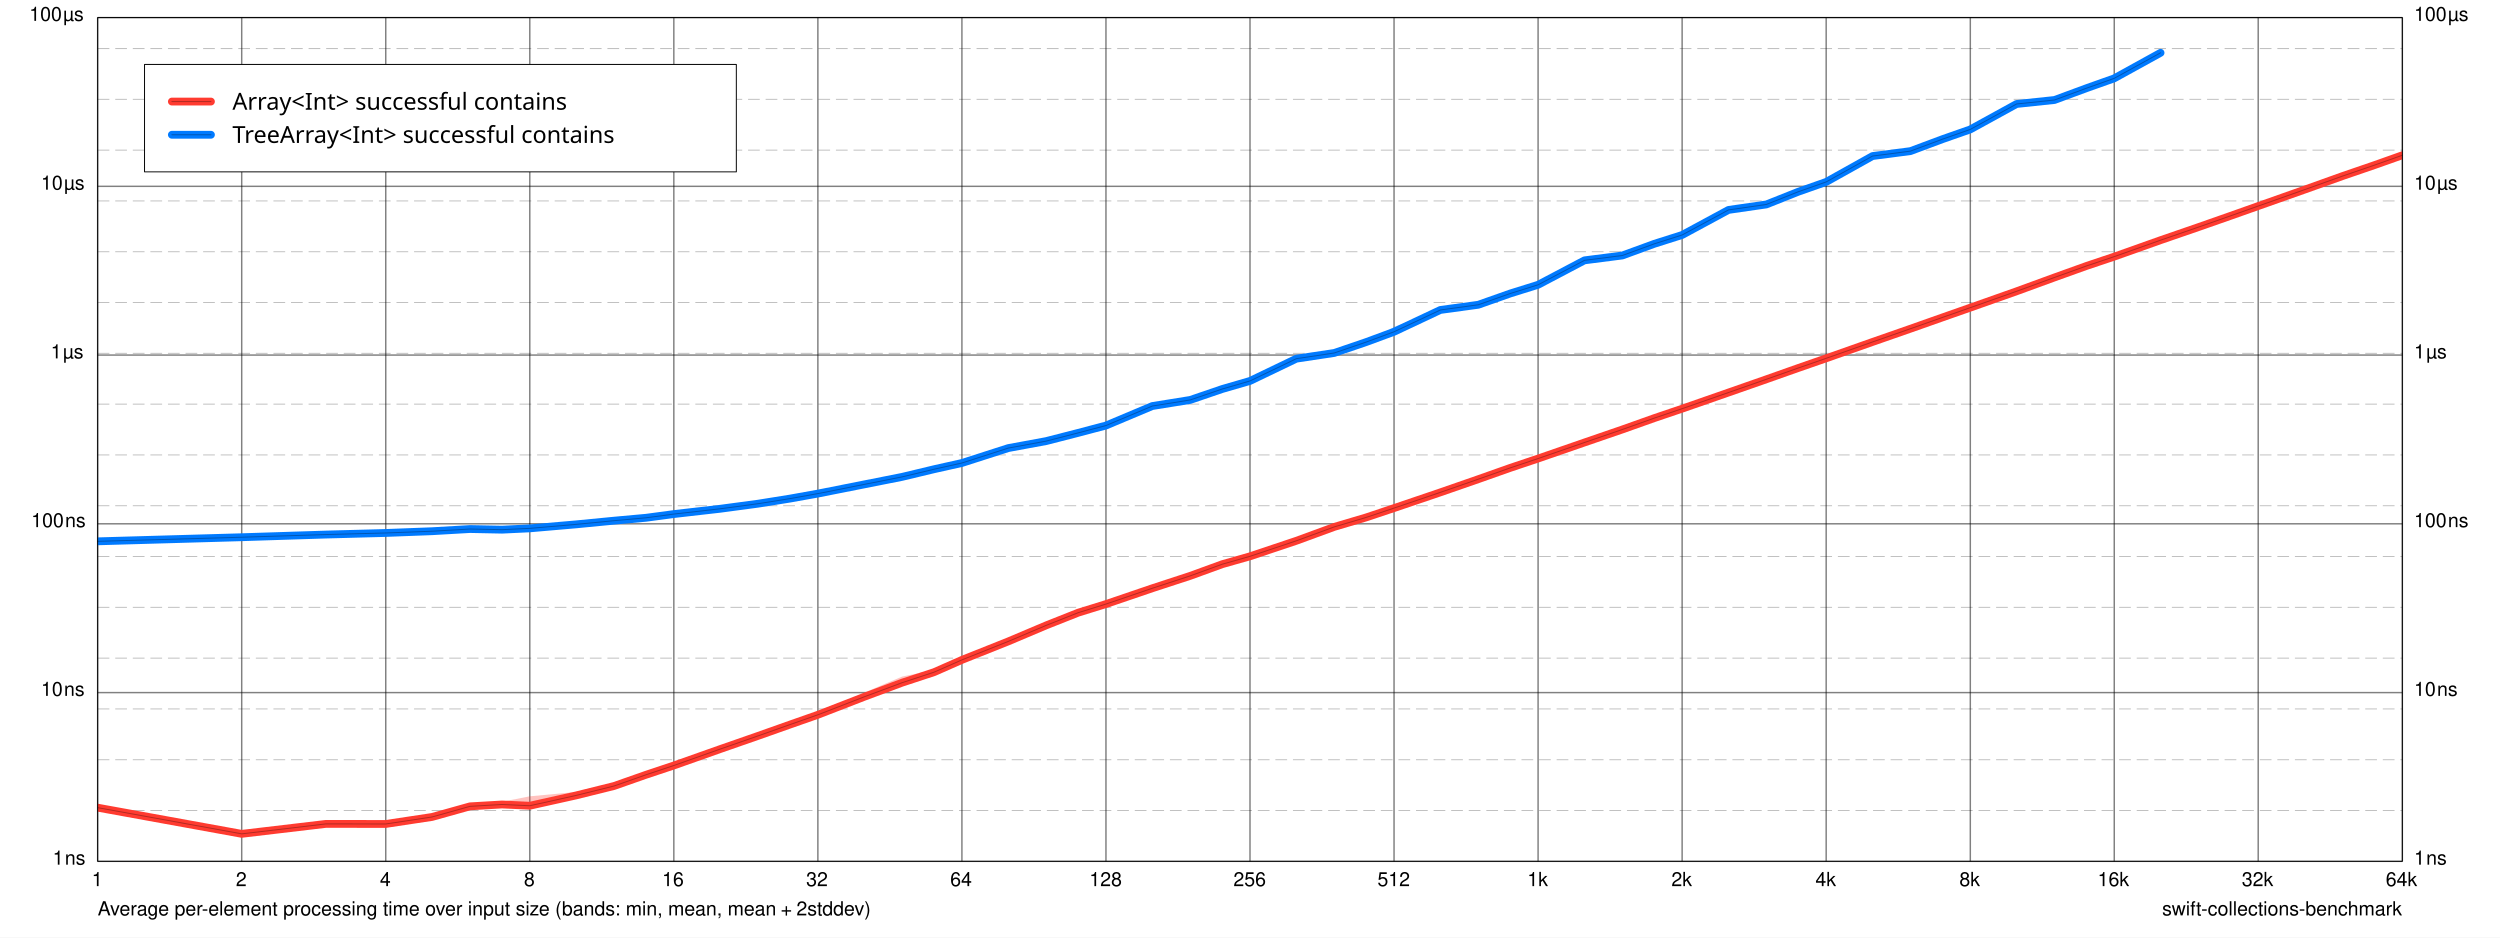
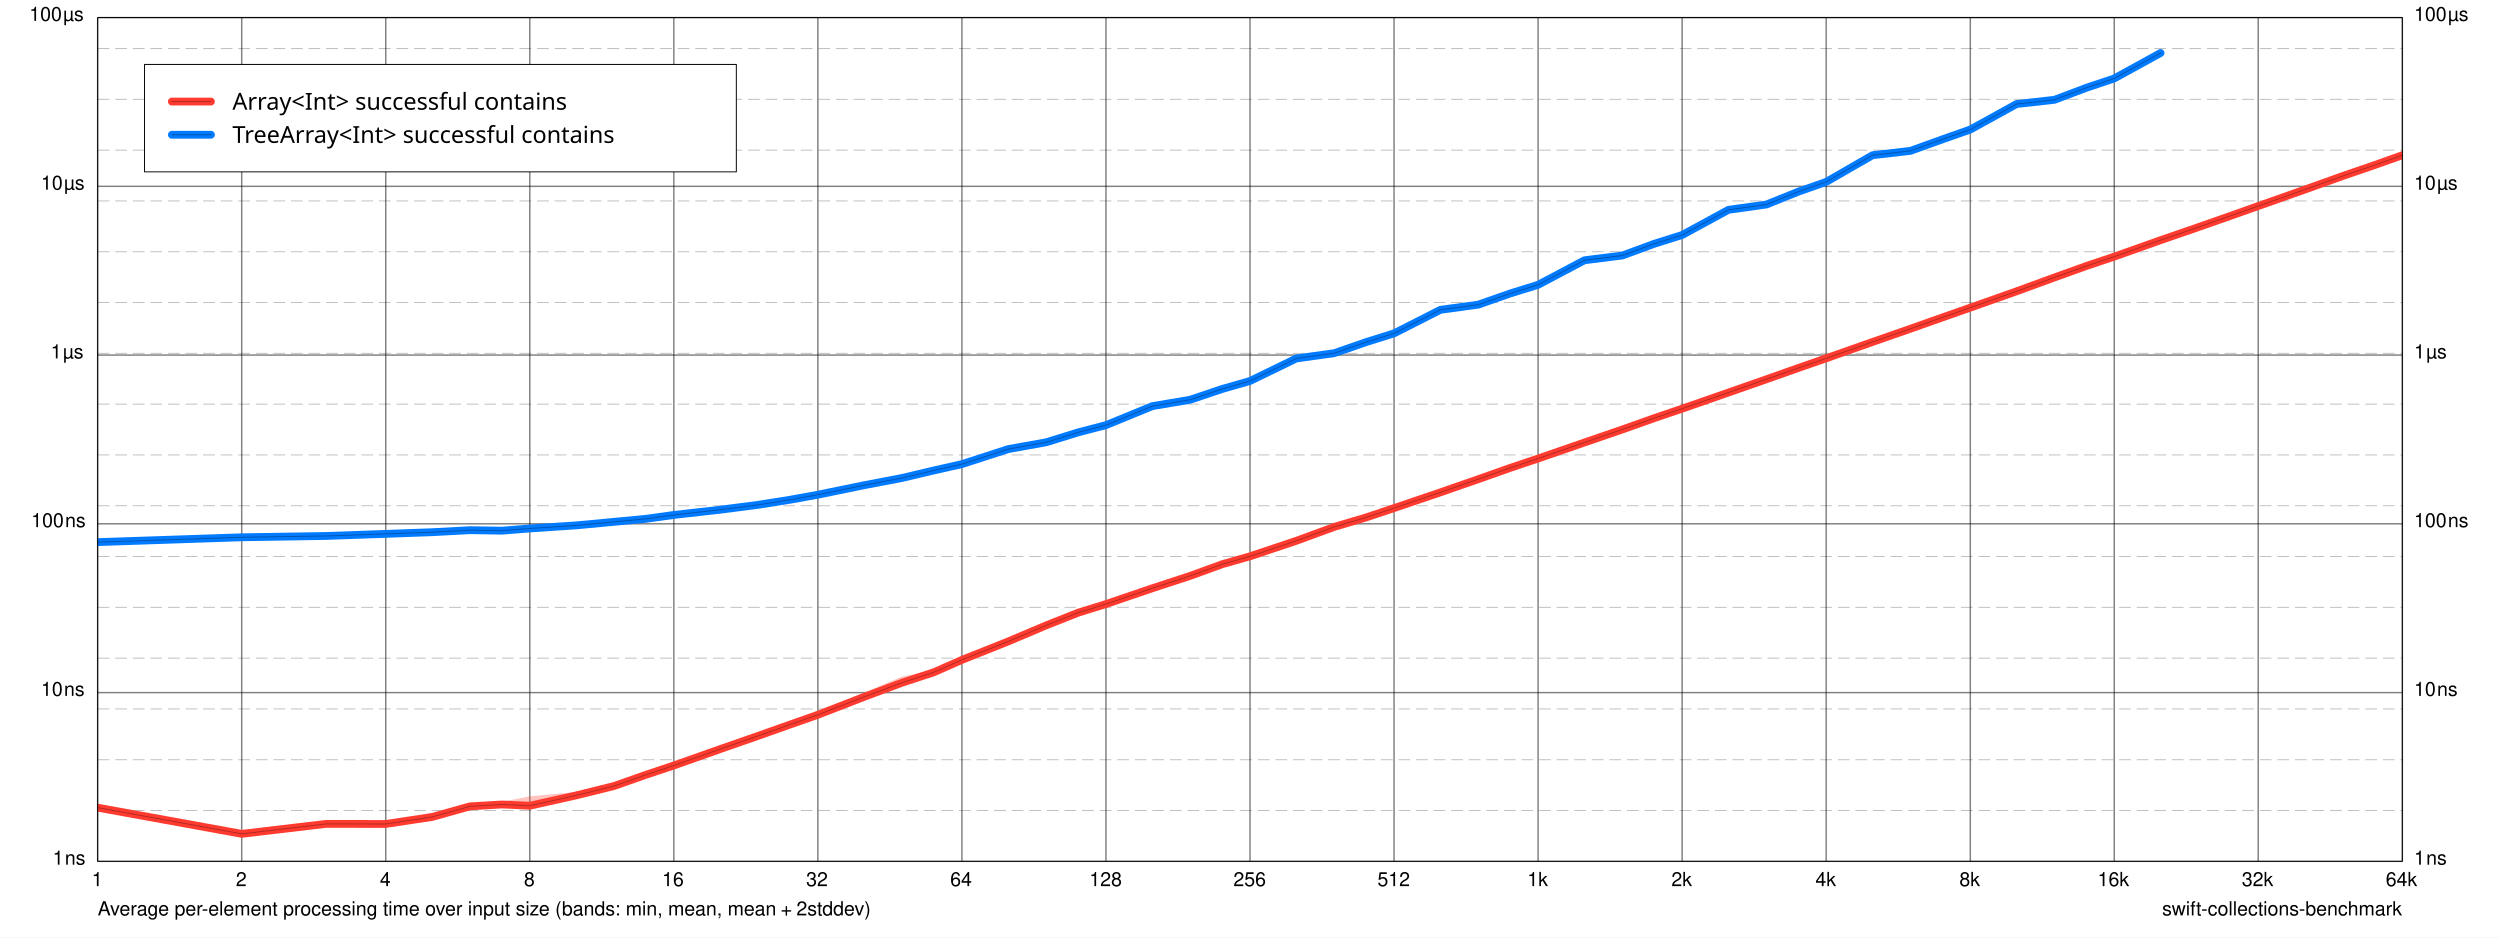
<svg xmlns="http://www.w3.org/2000/svg" xmlns:xlink="http://www.w3.org/1999/xlink" width="1280.0px" height="480.0px" viewBox="0.0 0.0 1280.0 480.0" version="1.1">
  <path d="M 0 0 L 0 480 L 1280 480 L 1280 0 z" fill="#FFFFFF" fill-opacity="1.0" stroke="none" />
  <text x="50" y="468.7" font-family="Helvetica" font-size="10" font-weight="normal" font-style="normal" fill="#000000" fill-opacity="1">Average per-element processing time over input size (bands: min, mean, mean + 2stddev)</text>
  <a xlink:href="https://github.com/apple/swift-collections-benchmark">
    <text x="1107" y="468.7" font-family="Helvetica" font-size="10" font-weight="normal" font-style="normal" fill="#000000" fill-opacity="1">swift-collections-benchmark</text>
  </a>
  <path d="M 50 9 L 50 441" fill="none" stroke-width="0.75" stroke="#000000" stroke-opacity="0.498" stroke-linecap="butt" stroke-linejoin="round" />
  <text x="47" y="453.7" font-family="Helvetica" font-size="10" font-weight="normal" font-style="normal" fill="#000000" fill-opacity="1">1</text>
  <path d="M 123.75 9 L 123.75 441" fill="none" stroke-width="0.75" stroke="#000000" stroke-opacity="0.498" stroke-linecap="butt" stroke-linejoin="round" />
  <text x="120.75" y="453.7" font-family="Helvetica" font-size="10" font-weight="normal" font-style="normal" fill="#000000" fill-opacity="1">2</text>
  <path d="M 197.5 9 L 197.5 441" fill="none" stroke-width="0.75" stroke="#000000" stroke-opacity="0.498" stroke-linecap="butt" stroke-linejoin="round" />
  <text x="194.5" y="453.7" font-family="Helvetica" font-size="10" font-weight="normal" font-style="normal" fill="#000000" fill-opacity="1">4</text>
  <path d="M 271.25 9 L 271.25 441" fill="none" stroke-width="0.75" stroke="#000000" stroke-opacity="0.498" stroke-linecap="butt" stroke-linejoin="round" />
  <text x="268.25" y="453.7" font-family="Helvetica" font-size="10" font-weight="normal" font-style="normal" fill="#000000" fill-opacity="1">8</text>
  <path d="M 345 9 L 345 441" fill="none" stroke-width="0.75" stroke="#000000" stroke-opacity="0.498" stroke-linecap="butt" stroke-linejoin="round" />
  <text x="339" y="453.7" font-family="Helvetica" font-size="10" font-weight="normal" font-style="normal" fill="#000000" fill-opacity="1">16</text>
  <path d="M 418.75 9 L 418.75 441" fill="none" stroke-width="0.75" stroke="#000000" stroke-opacity="0.498" stroke-linecap="butt" stroke-linejoin="round" />
  <text x="412.75" y="453.7" font-family="Helvetica" font-size="10" font-weight="normal" font-style="normal" fill="#000000" fill-opacity="1">32</text>
  <path d="M 492.5 9 L 492.5 441" fill="none" stroke-width="0.75" stroke="#000000" stroke-opacity="0.498" stroke-linecap="butt" stroke-linejoin="round" />
  <text x="486.5" y="453.7" font-family="Helvetica" font-size="10" font-weight="normal" font-style="normal" fill="#000000" fill-opacity="1">64</text>
  <path d="M 566.25 9 L 566.25 441" fill="none" stroke-width="0.75" stroke="#000000" stroke-opacity="0.498" stroke-linecap="butt" stroke-linejoin="round" />
  <text x="557.75" y="453.7" font-family="Helvetica" font-size="10" font-weight="normal" font-style="normal" fill="#000000" fill-opacity="1">128</text>
  <path d="M 640 9 L 640 441" fill="none" stroke-width="0.75" stroke="#000000" stroke-opacity="0.498" stroke-linecap="butt" stroke-linejoin="round" />
  <text x="631.5" y="453.7" font-family="Helvetica" font-size="10" font-weight="normal" font-style="normal" fill="#000000" fill-opacity="1">256</text>
  <path d="M 713.75 9 L 713.75 441" fill="none" stroke-width="0.75" stroke="#000000" stroke-opacity="0.498" stroke-linecap="butt" stroke-linejoin="round" />
  <text x="705.25" y="453.7" font-family="Helvetica" font-size="10" font-weight="normal" font-style="normal" fill="#000000" fill-opacity="1">512</text>
  <path d="M 787.5 9 L 787.5 441" fill="none" stroke-width="0.75" stroke="#000000" stroke-opacity="0.498" stroke-linecap="butt" stroke-linejoin="round" />
  <text x="782" y="453.7" font-family="Helvetica" font-size="10" font-weight="normal" font-style="normal" fill="#000000" fill-opacity="1">1k</text>
  <path d="M 861.25 9 L 861.25 441" fill="none" stroke-width="0.75" stroke="#000000" stroke-opacity="0.498" stroke-linecap="butt" stroke-linejoin="round" />
  <text x="855.75" y="453.7" font-family="Helvetica" font-size="10" font-weight="normal" font-style="normal" fill="#000000" fill-opacity="1">2k</text>
  <path d="M 935 9 L 935 441" fill="none" stroke-width="0.75" stroke="#000000" stroke-opacity="0.498" stroke-linecap="butt" stroke-linejoin="round" />
  <text x="929.5" y="453.7" font-family="Helvetica" font-size="10" font-weight="normal" font-style="normal" fill="#000000" fill-opacity="1">4k</text>
  <path d="M 1008.8 9 L 1008.8 441" fill="none" stroke-width="0.75" stroke="#000000" stroke-opacity="0.498" stroke-linecap="butt" stroke-linejoin="round" />
  <text x="1003.2" y="453.7" font-family="Helvetica" font-size="10" font-weight="normal" font-style="normal" fill="#000000" fill-opacity="1">8k</text>
  <path d="M 1082.5 9 L 1082.5 441" fill="none" stroke-width="0.75" stroke="#000000" stroke-opacity="0.498" stroke-linecap="butt" stroke-linejoin="round" />
  <text x="1074" y="453.7" font-family="Helvetica" font-size="10" font-weight="normal" font-style="normal" fill="#000000" fill-opacity="1">16k</text>
  <path d="M 1156.2 9 L 1156.2 441" fill="none" stroke-width="0.75" stroke="#000000" stroke-opacity="0.498" stroke-linecap="butt" stroke-linejoin="round" />
  <text x="1147.8" y="453.7" font-family="Helvetica" font-size="10" font-weight="normal" font-style="normal" fill="#000000" fill-opacity="1">32k</text>
  <path d="M 1230 9 L 1230 441" fill="none" stroke-width="0.75" stroke="#000000" stroke-opacity="0.498" stroke-linecap="butt" stroke-linejoin="round" />
  <text x="1221.5" y="453.7" font-family="Helvetica" font-size="10" font-weight="normal" font-style="normal" fill="#000000" fill-opacity="1">64k</text>
  <path d="M 50 441 L 1230 441" fill="none" stroke-width="0.75" stroke="#000000" stroke-opacity="0.498" stroke-linecap="butt" stroke-linejoin="round" />
  <text x="27" y="442.7" font-family="Helvetica" font-size="10" font-weight="normal" font-style="normal" fill="#000000" fill-opacity="1">1 ns</text>
  <text x="1236" y="442.7" font-family="Helvetica" font-size="10" font-weight="normal" font-style="normal" fill="#000000" fill-opacity="1">1 ns</text>
  <path d="M 50 354.6 L 1230 354.6" fill="none" stroke-width="0.75" stroke="#000000" stroke-opacity="0.498" stroke-linecap="butt" stroke-linejoin="round" />
  <text x="21" y="356.3" font-family="Helvetica" font-size="10" font-weight="normal" font-style="normal" fill="#000000" fill-opacity="1">10 ns</text>
  <text x="1236" y="356.3" font-family="Helvetica" font-size="10" font-weight="normal" font-style="normal" fill="#000000" fill-opacity="1">10 ns</text>
  <path d="M 50 268.2 L 1230 268.2" fill="none" stroke-width="0.75" stroke="#000000" stroke-opacity="0.498" stroke-linecap="butt" stroke-linejoin="round" />
  <text x="16" y="269.9" font-family="Helvetica" font-size="10" font-weight="normal" font-style="normal" fill="#000000" fill-opacity="1">100 ns</text>
  <text x="1236" y="269.9" font-family="Helvetica" font-size="10" font-weight="normal" font-style="normal" fill="#000000" fill-opacity="1">100 ns</text>
  <path d="M 50 181.8 L 1230 181.8" fill="none" stroke-width="0.75" stroke="#000000" stroke-opacity="0.498" stroke-linecap="butt" stroke-linejoin="round" />
  <text x="26" y="183.5" font-family="Helvetica" font-size="10" font-weight="normal" font-style="normal" fill="#000000" fill-opacity="1">1 µs</text>
  <text x="1236" y="183.5" font-family="Helvetica" font-size="10" font-weight="normal" font-style="normal" fill="#000000" fill-opacity="1">1 µs</text>
  <path d="M 50 95.4 L 1230 95.4" fill="none" stroke-width="0.75" stroke="#000000" stroke-opacity="0.498" stroke-linecap="butt" stroke-linejoin="round" />
  <text x="21" y="97.1" font-family="Helvetica" font-size="10" font-weight="normal" font-style="normal" fill="#000000" fill-opacity="1">10 µs</text>
  <text x="1236" y="97.1" font-family="Helvetica" font-size="10" font-weight="normal" font-style="normal" fill="#000000" fill-opacity="1">10 µs</text>
  <path d="M 50 9 L 1230 9" fill="none" stroke-width="0.75" stroke="#000000" stroke-opacity="0.498" stroke-linecap="butt" stroke-linejoin="round" />
  <text x="15" y="10.7" font-family="Helvetica" font-size="10" font-weight="normal" font-style="normal" fill="#000000" fill-opacity="1">100 µs</text>
  <text x="1236" y="10.7" font-family="Helvetica" font-size="10" font-weight="normal" font-style="normal" fill="#000000" fill-opacity="1">100 µs</text>
  <path d="M 50 414.99 L 1230 414.99" fill="none" stroke-width="0.5" stroke="#000000" stroke-opacity="0.259" stroke-linecap="butt" stroke-linejoin="round" stroke-dasharray="6 3" stroke-dashoffset="0" />
  <path d="M 50 388.98 L 1230 388.98" fill="none" stroke-width="0.5" stroke="#000000" stroke-opacity="0.259" stroke-linecap="butt" stroke-linejoin="round" stroke-dasharray="6 3" stroke-dashoffset="0" />
  <path d="M 50 362.97 L 1230 362.97" fill="none" stroke-width="0.5" stroke="#000000" stroke-opacity="0.259" stroke-linecap="butt" stroke-linejoin="round" stroke-dasharray="6 3" stroke-dashoffset="0" />
  <path d="M 50 336.96 L 1230 336.96" fill="none" stroke-width="0.5" stroke="#000000" stroke-opacity="0.259" stroke-linecap="butt" stroke-linejoin="round" stroke-dasharray="6 3" stroke-dashoffset="0" />
  <path d="M 50 310.96 L 1230 310.96" fill="none" stroke-width="0.5" stroke="#000000" stroke-opacity="0.259" stroke-linecap="butt" stroke-linejoin="round" stroke-dasharray="6 3" stroke-dashoffset="0" />
  <path d="M 50 284.95 L 1230 284.95" fill="none" stroke-width="0.5" stroke="#000000" stroke-opacity="0.259" stroke-linecap="butt" stroke-linejoin="round" stroke-dasharray="6 3" stroke-dashoffset="0" />
  <path d="M 50 258.94 L 1230 258.94" fill="none" stroke-width="0.5" stroke="#000000" stroke-opacity="0.259" stroke-linecap="butt" stroke-linejoin="round" stroke-dasharray="6 3" stroke-dashoffset="0" />
  <path d="M 50 232.93 L 1230 232.93" fill="none" stroke-width="0.5" stroke="#000000" stroke-opacity="0.259" stroke-linecap="butt" stroke-linejoin="round" stroke-dasharray="6 3" stroke-dashoffset="0" />
  <path d="M 50 206.92 L 1230 206.92" fill="none" stroke-width="0.5" stroke="#000000" stroke-opacity="0.259" stroke-linecap="butt" stroke-linejoin="round" stroke-dasharray="6 3" stroke-dashoffset="0" />
  <path d="M 50 180.91 L 1230 180.91" fill="none" stroke-width="0.5" stroke="#000000" stroke-opacity="0.259" stroke-linecap="butt" stroke-linejoin="round" stroke-dasharray="6 3" stroke-dashoffset="0" />
  <path d="M 50 154.9 L 1230 154.9" fill="none" stroke-width="0.5" stroke="#000000" stroke-opacity="0.259" stroke-linecap="butt" stroke-linejoin="round" stroke-dasharray="6 3" stroke-dashoffset="0" />
  <path d="M 50 128.89 L 1230 128.89" fill="none" stroke-width="0.5" stroke="#000000" stroke-opacity="0.259" stroke-linecap="butt" stroke-linejoin="round" stroke-dasharray="6 3" stroke-dashoffset="0" />
  <path d="M 50 102.88 L 1230 102.88" fill="none" stroke-width="0.5" stroke="#000000" stroke-opacity="0.259" stroke-linecap="butt" stroke-linejoin="round" stroke-dasharray="6 3" stroke-dashoffset="0" />
  <path d="M 50 76.874 L 1230 76.874" fill="none" stroke-width="0.5" stroke="#000000" stroke-opacity="0.259" stroke-linecap="butt" stroke-linejoin="round" stroke-dasharray="6 3" stroke-dashoffset="0" />
  <path d="M 50 50.865 L 1230 50.865" fill="none" stroke-width="0.5" stroke="#000000" stroke-opacity="0.259" stroke-linecap="butt" stroke-linejoin="round" stroke-dasharray="6 3" stroke-dashoffset="0" />
  <path d="M 50 24.856 L 1230 24.856" fill="none" stroke-width="0.5" stroke="#000000" stroke-opacity="0.259" stroke-linecap="butt" stroke-linejoin="round" stroke-dasharray="6 3" stroke-dashoffset="0" />
  <path d="M 74 33 L 74 88 L 377 88 L 377 33 z" fill="#FFFFFF" fill-opacity="1.0" stroke="none" />
  <clipPath id="clip-0">
    <path d="M 50 9 L 50 441 L 1230 441 L 1230 9 z" />
  </clipPath>
  <g clip-path="url(#clip-0)">
-     <path d="M 50 275.52L 123.75 275.01L 166.89 272.19L 197.5 271.23L 221.24 270.62L 240.64 269.35L 257.04 269.55L 271.25 270.34L 294.99 266.76L 314.39 264.85L 330.79 263.48L 345 261.62L 368.74 258.83L 388.14 256.25L 404.54 253.61L 418.75 250.93L 442.49 246.61L 461.89 242.66L 478.29 238.55L 492.5 235.42L 516.24 227.8L 535.64 224.2L 552.04 221.51L 566.25 217.85L 589.99 207.69L 609.39 204.69L 625.79 198.98L 640 194.88L 663.74 183.63L 683.14 180.55L 699.54 175.06L 713.75 167.42L 737.49 158.65L 756.89 155.86L 773.29 150.21L 787.5 145.8L 811.24 133.2L 830.64 130.79L 847.04 124.78L 861.25 120.18L 884.99 107.42L 904.39 104.67L 920.79 98.083L 935 93.042L 958.74 79.878L 978.14 77.041L 994.54 71.237L 1008.8 66.132L 1032.5 52.893L 1051.9 51.16L 1068.3 44.806L 1082.5 39.844L 1106.2 26.97L 1106.2 27.059L 1082.5 40.193L 1068.3 45.268L 1051.9 51.211L 1032.5 53.358L 1008.8 66.294L 994.54 71.264L 978.14 77.489L 958.74 79.901L 935 93.183L 920.79 98.169L 904.39 104.68L 884.99 107.5L 861.25 120.36L 847.04 124.84L 830.64 130.82L 811.24 133.33L 787.5 145.82L 773.29 150.27L 756.89 156.11L 737.49 158.7L 713.75 170.77L 699.54 175.14L 683.14 180.78L 663.74 183.64L 640 195.1L 625.79 199.24L 609.39 204.79L 589.99 207.96L 566.25 217.88L 552.04 221.67L 535.64 226.44L 516.24 230L 492.5 237.65L 478.29 240.85L 461.89 244.71L 442.49 248.52L 418.75 253.38L 404.54 255.87L 388.14 258.49L 368.74 261.1L 345 263.78L 330.79 265.69L 314.39 267.22L 294.99 269.1L 271.25 270.58L 257.04 271.78L 240.64 271.41L 221.24 272.47L 197.5 273.48L 166.89 274.24L 123.75 275.08L 50 277.76" fill="#007AFF" fill-opacity="0.302" stroke="none" />
+     <path d="M 50 277.57L 123.75 274.96L 166.89 274.25L 197.5 273.34L 221.24 272.44L 240.64 271.41L 257.04 271.71L 271.25 270.42L 294.99 268.98L 314.39 267.11L 330.79 265.58L 345 263.33L 368.74 260.8L 388.14 258.36L 404.54 255.77L 418.75 253.21L 442.49 248.31L 461.89 244.71L 478.29 240.76L 492.5 237.61L 516.24 229.86L 535.64 226.41L 552.04 220.63L 566.25 217.01L 589.99 207.85L 609.39 204.31L 625.79 199.03L 640 194.9L 663.74 183.25L 683.14 180.76L 699.54 175.05L 713.75 170.33L 737.49 158.45L 756.89 155.58L 773.29 150.12L 787.5 145.75L 811.24 133.22L 830.64 130.8L 847.04 124.69L 861.25 120.27L 884.99 107.26L 904.39 104.65L 920.79 97.877L 935 93.093L 958.74 78.586L 978.14 76.578L 994.54 71.186L 1008.8 66.247L 1032.5 53.253L 1051.9 50.771L 1068.3 44.774L 1082.5 40.145L 1106.2 27.072L 1106.2 27.149L 1082.5 40.168L 1068.3 44.965L 1051.9 51.213L 1032.5 53.263L 1008.8 66.342L 994.54 71.379L 978.14 77.483L 958.74 79.785L 935 93.136L 920.79 98.201L 904.39 104.74L 884.99 107.48L 861.25 120.34L 847.04 124.83L 830.64 130.83L 811.24 133.27L 787.5 145.84L 773.29 150.27L 756.89 156.11L 737.49 158.69L 713.75 170.81L 699.54 175.16L 683.14 180.83L 663.74 183.62L 640 195.11L 625.79 199.17L 609.39 204.78L 589.99 207.97L 566.25 217.9L 552.04 221.63L 535.64 226.46L 516.24 229.96L 492.5 237.64L 478.29 240.86L 461.89 244.71L 442.49 248.45L 418.75 253.32L 404.54 255.91L 388.14 258.51L 368.74 261.05L 345 263.76L 330.79 265.64L 314.39 267.21L 294.99 269.01L 271.25 270.62L 257.04 271.71L 240.64 271.46L 221.24 272.5L 197.5 273.34L 166.89 274.48L 123.75 275.14L 50 277.57" fill="#007AFF" fill-opacity="0.302" stroke="none" />
    <path d="M 50 413.52L 123.75 426.93L 166.89 421.83L 197.5 421.87L 221.24 418.28L 240.64 411.17L 257.04 410.49L 271.25 407.71L 294.99 405.48L 314.39 401.78L 330.79 396.19L 345 391.93L 368.74 383.53L 388.14 376.77L 404.54 370.84L 418.75 365.83L 442.49 354.61L 461.89 346.41L 478.29 343.04L 492.5 336.84L 516.24 327.46L 535.64 320.11L 552.04 313.67L 566.25 309L 589.99 301L 609.39 294.8L 625.79 287.51L 640 284.68L 663.74 276.72L 683.14 268.19L 699.54 264.68L 713.75 259.96L 737.49 252.01L 756.89 245.2L 773.29 239L 787.5 234.52L 811.24 226.27L 830.64 219.79L 847.04 213.96L 861.25 209.14L 884.99 200.94L 904.39 194.19L 920.79 188.22L 935 183.42L 958.74 174.98L 978.14 168.3L 994.54 162.5L 1008.8 157.48L 1032.5 149.12L 1051.9 141.47L 1068.3 135.4L 1082.5 131.27L 1106.2 122.84L 1125.6 116.2L 1142 110.53L 1156.2 105.45L 1180 96.957L 1199.4 89.995L 1215.8 84.495L 1230 79.311L 1230 79.54L 1215.8 84.522L 1199.4 90.191L 1180 97.127L 1156.2 105.51L 1142 110.53L 1125.6 116.3L 1106.2 123.02L 1082.5 131.43L 1068.3 136.43L 1051.9 142.26L 1032.5 149.15L 1008.8 157.52L 994.54 162.53L 978.14 168.31L 958.74 175.11L 935 183.46L 920.79 188.45L 904.39 194.19L 884.99 200.98L 861.25 209.27L 847.04 214.09L 830.64 219.92L 811.24 226.66L 787.5 234.86L 773.29 239.73L 756.89 245.39L 737.49 252.1L 713.75 260.21L 699.54 264.98L 683.14 270.35L 663.74 276.94L 640 284.88L 625.79 289.36L 609.39 294.85L 589.99 301.26L 566.25 309.37L 552.04 313.69L 535.64 320.22L 516.24 328.74L 492.5 338.23L 478.29 344.52L 461.89 350.71L 442.49 357.57L 418.75 366.03L 404.54 371.01L 388.14 376.77L 368.74 383.53L 345 391.93L 330.79 396.85L 314.39 402.66L 294.99 407.9L 271.25 414.41L 257.04 412.4L 240.64 413.46L 221.24 418.28L 197.5 421.87L 166.89 421.83L 123.75 426.93L 50 413.52" fill="#FF3B30" fill-opacity="0.302" stroke="none" />
-     <path d="M 50 277.16L 123.75 275.06L 166.89 273.69L 197.5 272.88L 221.24 271.98L 240.64 270.86L 257.04 271.19L 271.25 270.52L 294.99 268.47L 314.39 266.59L 330.79 265.1L 345 263.2L 368.74 260.49L 388.14 257.89L 404.54 255.27L 418.75 252.72L 442.49 248.01L 461.89 244.16L 478.29 240.23L 492.5 237.05L 516.24 229.42L 535.64 225.84L 552.04 221.63L 566.25 217.87L 589.99 207.89L 609.39 204.77L 625.79 199.17L 640 195.04L 663.74 183.64L 683.14 180.72L 699.54 175.12L 713.75 169.87L 737.49 158.69L 756.89 156.04L 773.29 150.25L 787.5 145.81L 811.24 133.3L 830.64 130.81L 847.04 124.82L 861.25 120.31L 884.99 107.48L 904.39 104.67L 920.79 98.146L 935 93.146L 958.74 79.895L 978.14 77.371L 994.54 71.257L 1008.8 66.251L 1032.5 53.236L 1051.9 51.198L 1068.3 45.146L 1082.5 40.102L 1106.2 27.036" fill="none" stroke-width="4" stroke="#007AFF" stroke-opacity="1" stroke-linecap="round" stroke-linejoin="round" />
+     <path d="M 50 277.57L 123.75 275.09L 166.89 274.42L 197.5 273.34L 221.24 272.49L 240.64 271.45L 257.04 271.71L 271.25 270.57L 294.99 269L 314.39 267.18L 330.79 265.63L 345 263.65L 368.74 260.98L 388.14 258.47L 404.54 255.87L 418.75 253.29L 442.49 248.42L 461.89 244.71L 478.29 240.83L 492.5 237.63L 516.24 229.93L 535.64 226.45L 552.04 221.37L 566.25 217.67L 589.99 207.94L 609.39 204.66L 625.79 199.14L 640 195.06L 663.74 183.52L 683.14 180.82L 699.54 175.13L 713.75 170.68L 737.49 158.63L 756.89 155.97L 773.29 150.23L 787.5 145.82L 811.24 133.26L 830.64 130.82L 847.04 124.79L 861.25 120.32L 884.99 107.42L 904.39 104.71L 920.79 98.116L 935 93.125L 958.74 79.468L 978.14 77.245L 994.54 71.328L 1008.8 66.317L 1032.5 53.261L 1051.9 51.097L 1068.3 44.915L 1082.5 40.162L 1106.2 27.129" fill="none" stroke-width="4" stroke="#007AFF" stroke-opacity="1" stroke-linecap="round" stroke-linejoin="round" />
    <path d="M 50 413.52L 123.75 426.93L 166.89 421.83L 197.5 421.87L 221.24 418.28L 240.64 412.85L 257.04 411.89L 271.25 412.54L 294.99 407.25L 314.39 402.43L 330.79 396.67L 345 391.93L 368.74 383.53L 388.14 376.77L 404.54 370.96L 418.75 365.97L 442.49 356.77L 461.89 349.53L 478.29 344.13L 492.5 337.86L 516.24 328.4L 535.64 320.19L 552.04 313.69L 566.25 309.28L 589.99 301.19L 609.39 294.84L 625.79 288.87L 640 284.83L 663.74 276.88L 683.14 269.77L 699.54 264.9L 713.75 260.14L 737.49 252.08L 756.89 245.34L 773.29 239.54L 787.5 234.77L 811.24 226.56L 830.64 219.89L 847.04 214.06L 861.25 209.24L 884.99 200.97L 904.39 194.19L 920.79 188.39L 935 183.45L 958.74 175.08L 978.14 168.31L 994.54 162.52L 1008.8 157.51L 1032.5 149.14L 1051.9 142.05L 1068.3 136.16L 1082.5 131.39L 1106.2 122.97L 1125.6 116.28L 1142 110.53L 1156.2 105.5L 1180 97.082L 1199.4 90.14L 1215.8 84.515L 1230 79.48" fill="none" stroke-width="4" stroke="#FF3B30" stroke-opacity="1" stroke-linecap="round" stroke-linejoin="round" />
-     <path d="M 50 277.16L 123.75 275.06L 166.89 273.69L 197.5 272.88L 221.24 271.98L 240.64 270.86L 257.04 271.19L 271.25 270.52L 294.99 268.47L 314.39 266.59L 330.79 265.1L 345 263.2L 368.74 260.49L 388.14 257.89L 404.54 255.27L 418.75 252.72L 442.49 248.01L 461.89 244.16L 478.29 240.23L 492.5 237.05L 516.24 229.42L 535.64 225.84L 552.04 221.63L 566.25 217.87L 589.99 207.89L 609.39 204.77L 625.79 199.17L 640 195.04L 663.74 183.64L 683.14 180.72L 699.54 175.12L 713.75 169.87L 737.49 158.69L 756.89 156.04L 773.29 150.25L 787.5 145.81L 811.24 133.3L 830.64 130.81L 847.04 124.82L 861.25 120.31L 884.99 107.48L 904.39 104.67L 920.79 98.146L 935 93.146L 958.74 79.895L 978.14 77.371L 994.54 71.257L 1008.8 66.251L 1032.5 53.236L 1051.9 51.198L 1068.3 45.146L 1082.5 40.102L 1106.2 27.036" fill="none" stroke-width="0.5" stroke="#000000" stroke-opacity="0.302" stroke-linecap="round" stroke-linejoin="round" />
+     <path d="M 50 277.57L 123.75 275.09L 166.89 274.42L 197.5 273.34L 221.24 272.49L 240.64 271.45L 257.04 271.71L 271.25 270.57L 294.99 269L 314.39 267.18L 330.79 265.63L 345 263.65L 368.74 260.98L 388.14 258.47L 404.54 255.87L 418.75 253.29L 442.49 248.42L 461.89 244.71L 478.29 240.83L 492.5 237.63L 516.24 229.93L 535.64 226.45L 552.04 221.37L 566.25 217.67L 589.99 207.94L 609.39 204.66L 625.79 199.14L 640 195.06L 663.74 183.52L 683.14 180.82L 699.54 175.13L 713.75 170.68L 737.49 158.63L 756.89 155.97L 773.29 150.23L 787.5 145.82L 811.24 133.26L 830.64 130.82L 847.04 124.79L 861.25 120.32L 884.99 107.42L 904.39 104.71L 920.79 98.116L 935 93.125L 958.74 79.468L 978.14 77.245L 994.54 71.328L 1008.8 66.317L 1032.5 53.261L 1051.9 51.097L 1068.3 44.915L 1082.5 40.162L 1106.2 27.129" fill="none" stroke-width="0.5" stroke="#000000" stroke-opacity="0.302" stroke-linecap="round" stroke-linejoin="round" />
    <path d="M 50 413.52L 123.75 426.93L 166.89 421.83L 197.5 421.87L 221.24 418.28L 240.64 412.85L 257.04 411.89L 271.25 412.54L 294.99 407.25L 314.39 402.43L 330.79 396.67L 345 391.93L 368.74 383.53L 388.14 376.77L 404.54 370.96L 418.75 365.97L 442.49 356.77L 461.89 349.53L 478.29 344.13L 492.5 337.86L 516.24 328.4L 535.64 320.19L 552.04 313.69L 566.25 309.28L 589.99 301.19L 609.39 294.84L 625.79 288.87L 640 284.83L 663.74 276.88L 683.14 269.77L 699.54 264.9L 713.75 260.14L 737.49 252.08L 756.89 245.34L 773.29 239.54L 787.5 234.77L 811.24 226.56L 830.64 219.89L 847.04 214.06L 861.25 209.24L 884.99 200.97L 904.39 194.19L 920.79 188.39L 935 183.45L 958.74 175.08L 978.14 168.31L 994.54 162.52L 1008.8 157.51L 1032.5 149.14L 1051.9 142.05L 1068.3 136.16L 1082.5 131.39L 1106.2 122.97L 1125.6 116.28L 1142 110.53L 1156.2 105.5L 1180 97.082L 1199.4 90.14L 1215.8 84.515L 1230 79.48" fill="none" stroke-width="0.5" stroke="#000000" stroke-opacity="0.302" stroke-linecap="round" stroke-linejoin="round" />
  </g>
  <path d="M 74 33 L 74 88 L 377 88 L 377 33 z" fill="#FFFFFF" fill-opacity="0.702" stroke-width="0.5" stroke="#000000" stroke-opacity="1" stroke-linecap="round" stroke-linejoin="round" />
  <path d="M 88 52 L 108 52" fill="none" stroke-width="4" stroke="#FF3B30" stroke-opacity="1" stroke-linecap="round" stroke-linejoin="round" />
  <path d="M 88 52 L 108 52" fill="none" stroke-width="0.5" stroke="#000000" stroke-opacity="0.302" stroke-linecap="round" stroke-linejoin="round" />
  <text x="119" y="56.17" font-family="Menlo" font-size="12" font-weight="normal" font-style="normal" fill="#000000" fill-opacity="1">Array&lt;Int&gt; successful contains</text>
  <path d="M 88 69 L 108 69" fill="none" stroke-width="4" stroke="#007AFF" stroke-opacity="1" stroke-linecap="round" stroke-linejoin="round" />
  <path d="M 88 69 L 108 69" fill="none" stroke-width="0.5" stroke="#000000" stroke-opacity="0.302" stroke-linecap="round" stroke-linejoin="round" />
  <text x="119" y="73.17" font-family="Menlo" font-size="12" font-weight="normal" font-style="normal" fill="#000000" fill-opacity="1">TreeArray&lt;Int&gt; successful contains</text>
  <path d="M 50 9 L 50 441 L 1230 441 L 1230 9 z" fill="none" stroke-width="0.5" stroke="#000000" stroke-opacity="1" stroke-linecap="round" stroke-linejoin="round" />
</svg>
